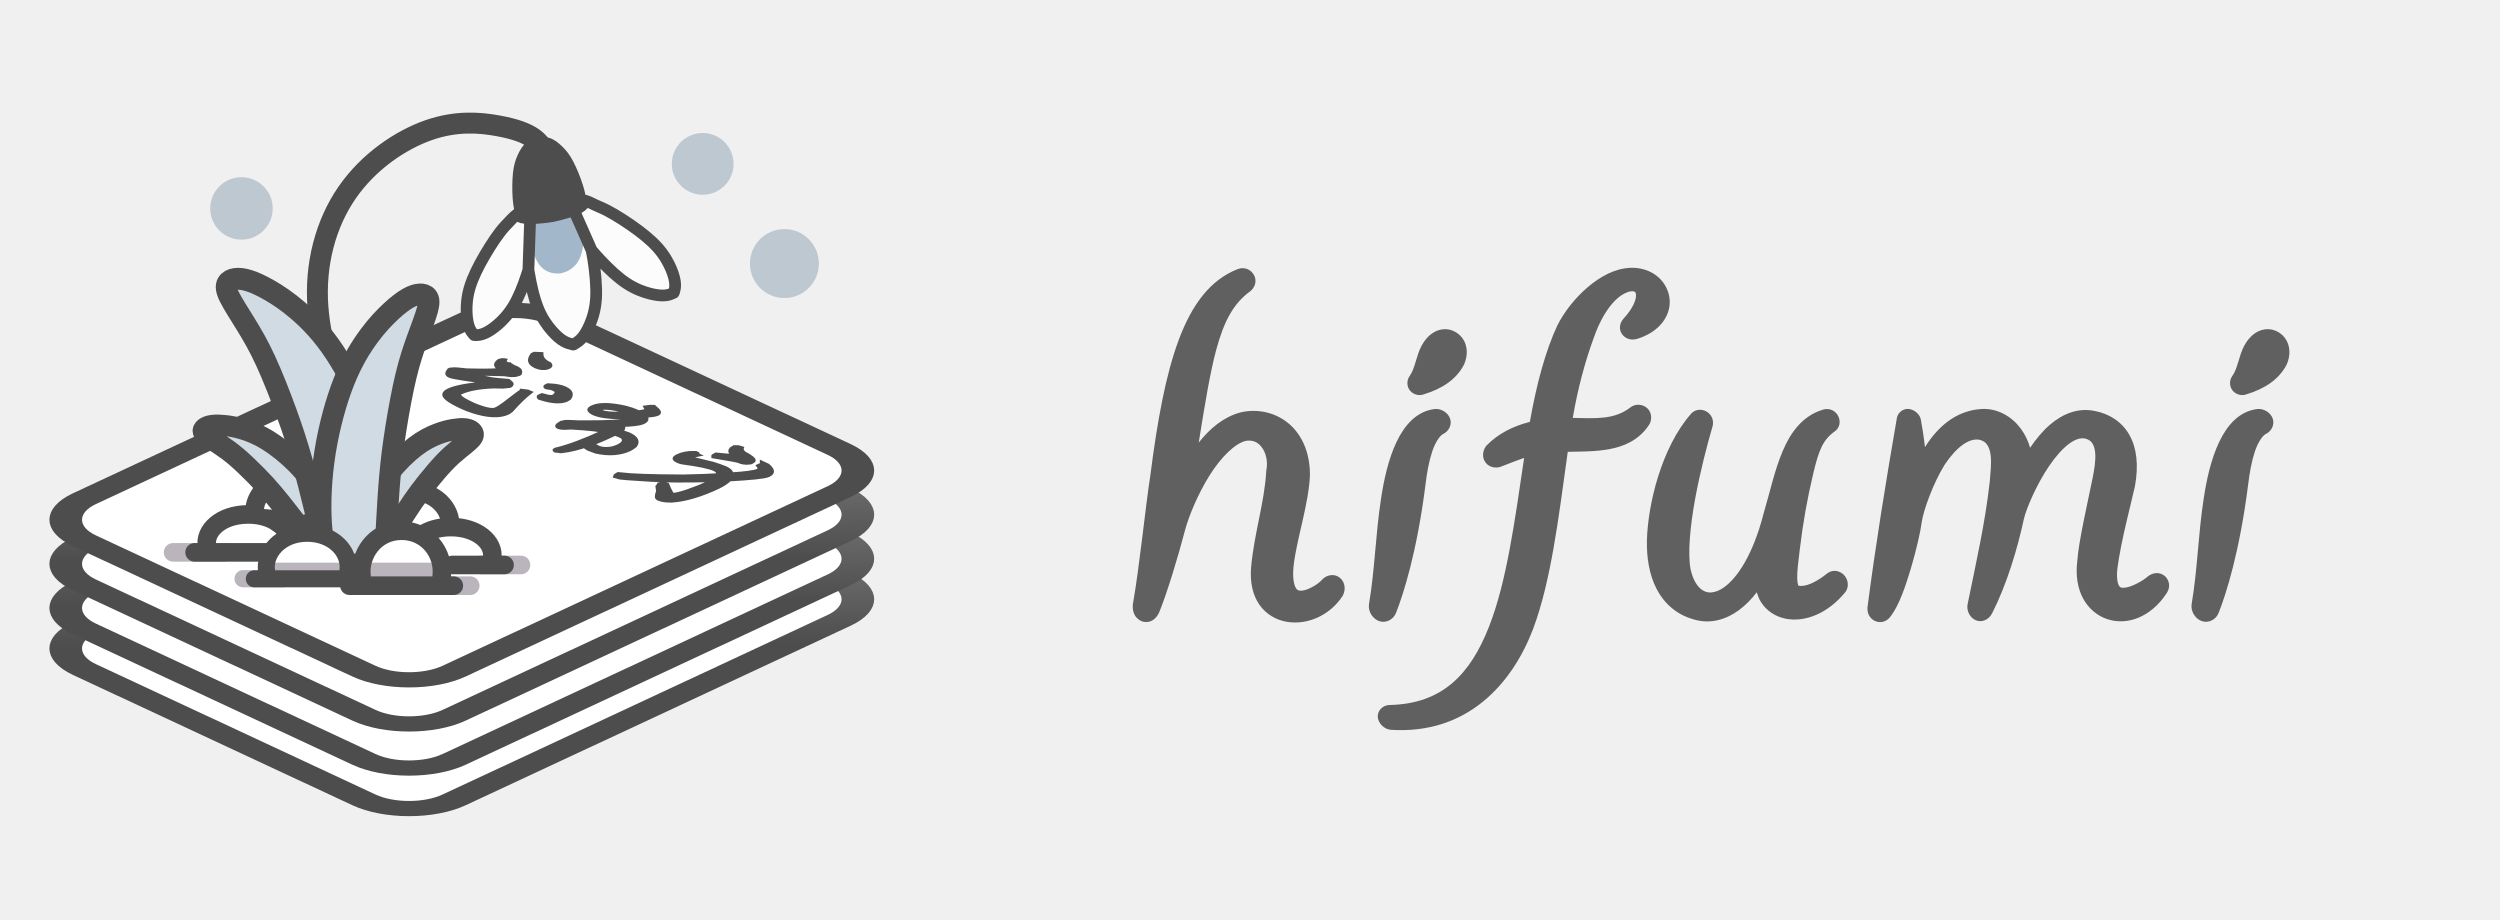
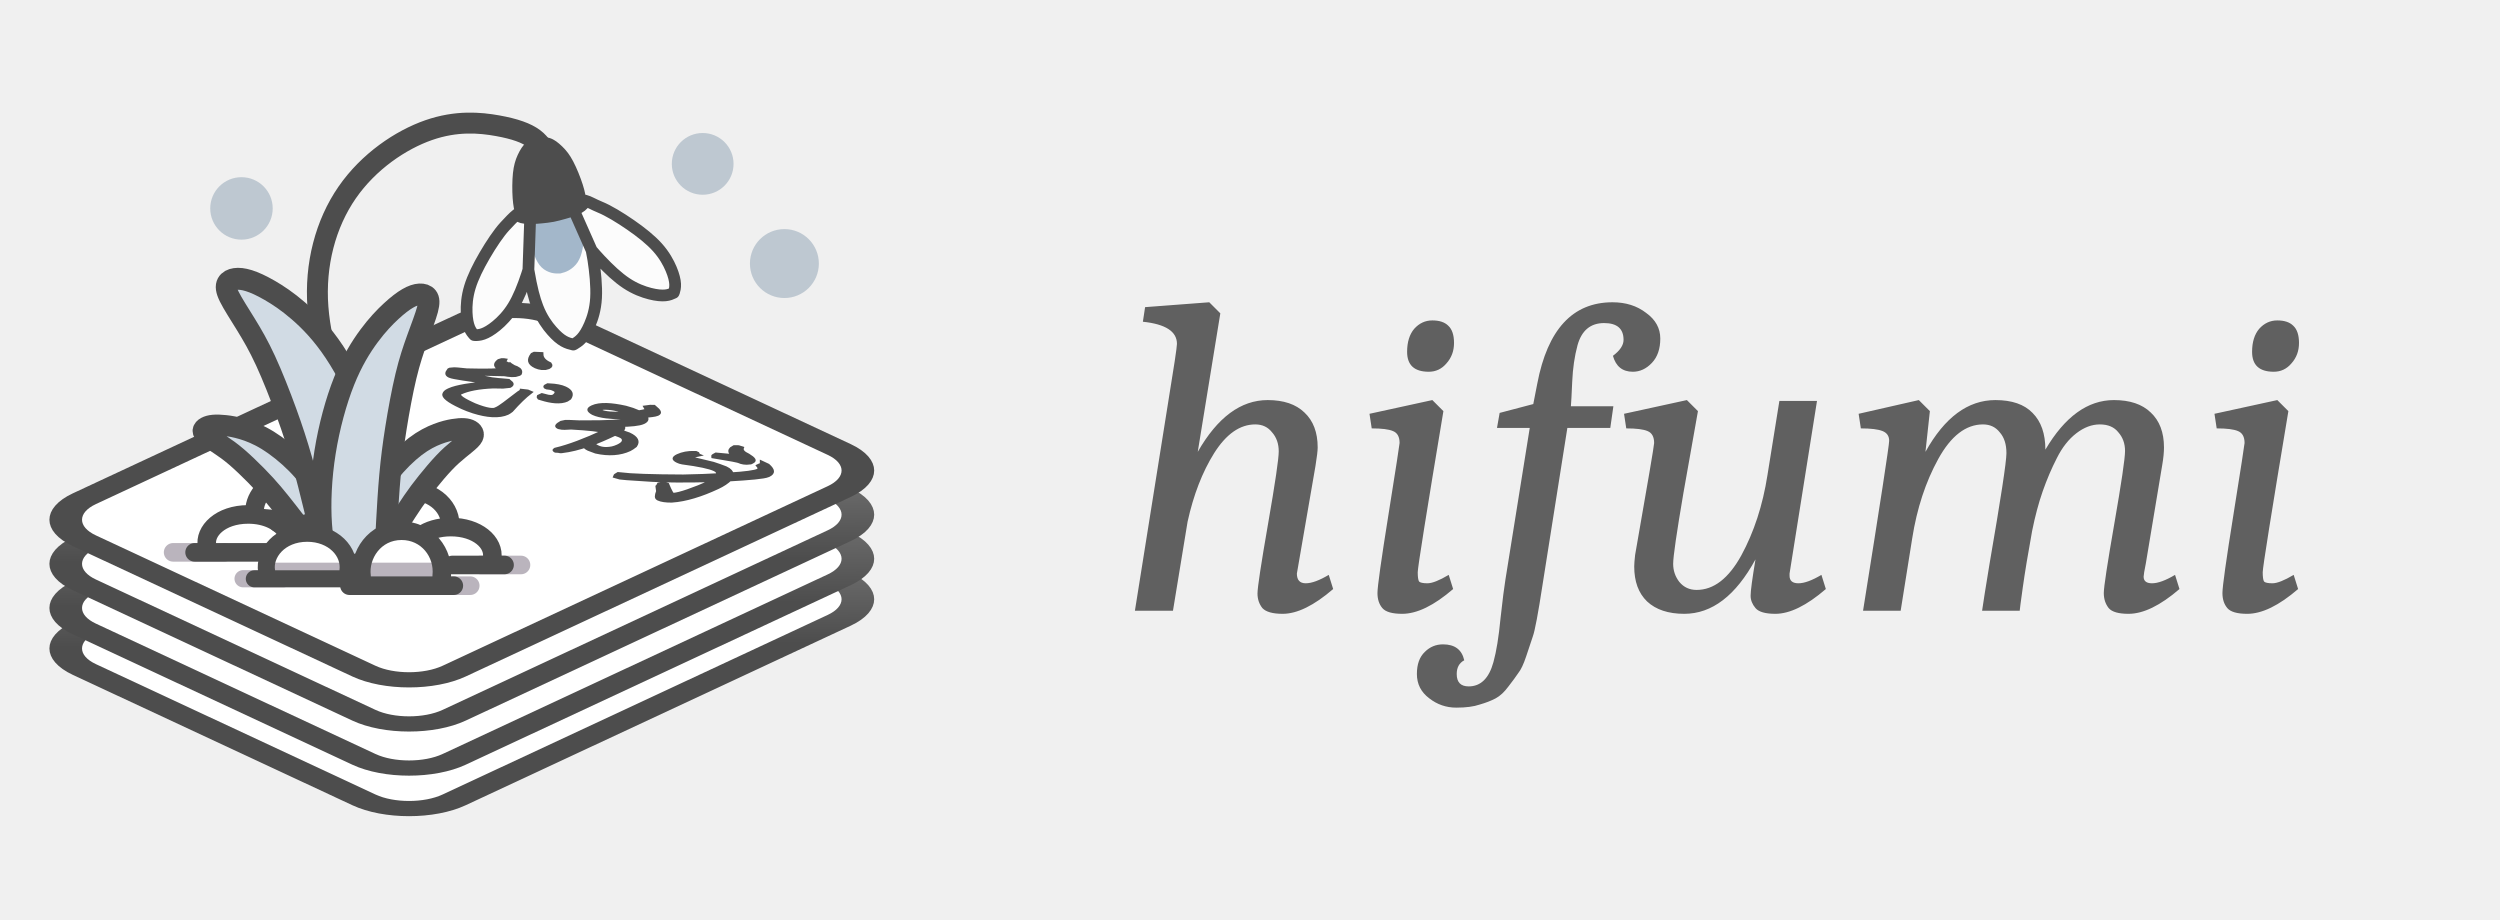
<svg xmlns="http://www.w3.org/2000/svg" xmlns:xlink="http://www.w3.org/1999/xlink" width="1392" height="512" viewBox="0 0 1392 512" version="1.1" id="svg1" xml:space="preserve">
  <defs id="defs1">
    <linearGradient id="linearGradient21">
      <stop style="stop-color:#4d4d4d;stop-opacity:1;" offset="0" id="stop20" />
      <stop style="stop-color:#4d4d4d;stop-opacity:1;" offset="1" id="stop21" />
    </linearGradient>
    <linearGradient id="linearGradient17">
      <stop style="stop-color:#4d4d4d;stop-opacity:1;" offset="0" id="stop18" />
      <stop style="stop-color:#8c8c8c;stop-opacity:1;" offset="1" id="stop19" />
    </linearGradient>
    <linearGradient id="swatch17">
      <stop style="stop-color:#01243c;stop-opacity:1;" offset="0" id="stop17" />
    </linearGradient>
    <linearGradient xlink:href="#linearGradient17" id="linearGradient19" x1="267.535" y1="265.526" x2="173.39" y2="173.603" gradientUnits="userSpaceOnUse" />
    <linearGradient xlink:href="#linearGradient17" id="linearGradient52" gradientUnits="userSpaceOnUse" x1="267.535" y1="265.526" x2="173.39" y2="173.603" />
    <linearGradient xlink:href="#linearGradient17" id="linearGradient53" gradientUnits="userSpaceOnUse" x1="267.535" y1="265.526" x2="173.39" y2="173.603" />
    <linearGradient xlink:href="#linearGradient17" id="linearGradient54" gradientUnits="userSpaceOnUse" x1="267.535" y1="265.526" x2="173.39" y2="173.603" />
    <linearGradient xlink:href="#linearGradient21" id="linearGradient55" gradientUnits="userSpaceOnUse" x1="267.535" y1="265.526" x2="173.39" y2="173.603" />
  </defs>
  <g id="g72" transform="translate(-6.0227279e-7,2)" style="display:inline">
    <g id="layer1" style="display:inline;opacity:1" transform="translate(0,-2)">
      <g id="g18" style="stroke:url(#linearGradient19)" transform="matrix(1.089667,0,0,1.089667,-33.95288,-14.01669)">
        <path id="path16" style="display:inline;opacity:1;fill:#ffffff;stroke:url(#linearGradient52);stroke-width:13;stroke-linejoin:round;stroke-miterlimit:4.1;stroke-opacity:1" d="m 157.695,137.809 h 157.576 a 25.447,25.447 45 0 1 25.447,25.447 v 217.072 a 25.447,25.447 135 0 1 -25.447,25.447 H 157.695 a 25.447,25.447 45 0 1 -25.447,-25.447 v -217.072 a 25.447,25.447 135 0 1 25.447,-25.447 z" transform="matrix(0.906308,0.422618,-0.906308,0.422618,299.1324,116.846)" />
        <path id="path14" style="display:inline;opacity:1;fill:#ffffff;stroke:url(#linearGradient53);stroke-width:13;stroke-linejoin:round;stroke-miterlimit:4.1;stroke-opacity:1" d="m 157.695,137.809 h 157.576 a 25.447,25.447 45 0 1 25.447,25.447 v 217.072 a 25.447,25.447 135 0 1 -25.447,25.447 H 157.695 a 25.447,25.447 45 0 1 -25.447,-25.447 v -217.072 a 25.447,25.447 135 0 1 25.447,-25.447 z" transform="matrix(0.906308,0.422618,-0.906308,0.422618,299.1324,96.14496)" />
        <path id="path13" style="display:inline;opacity:1;fill:#ffffff;stroke:url(#linearGradient54);stroke-width:13;stroke-linejoin:round;stroke-miterlimit:4.1;stroke-opacity:1" d="m 157.695,137.809 h 157.576 a 25.447,25.447 45 0 1 25.447,25.447 v 217.072 a 25.447,25.447 135 0 1 -25.447,25.447 H 157.695 a 25.447,25.447 45 0 1 -25.447,-25.447 v -217.072 a 25.447,25.447 135 0 1 25.447,-25.447 z" transform="matrix(0.906308,0.422618,-0.906308,0.422618,299.1324,73.6038)" />
        <path id="rect8" style="display:inline;opacity:1;fill:#ffffff;stroke:url(#linearGradient55);stroke-width:13;stroke-linejoin:round;stroke-miterlimit:4.1;stroke-opacity:1" d="m 157.695,137.809 h 157.576 a 25.447,25.447 45 0 1 25.447,25.447 v 217.072 a 25.447,25.447 135 0 1 -25.447,25.447 H 157.695 a 25.447,25.447 45 0 1 -25.447,-25.447 v -217.072 a 25.447,25.447 135 0 1 25.447,-25.447 z" transform="matrix(0.906308,0.422618,-0.906308,0.422618,299.1324,51.06263)" />
      </g>
      <g id="g30" style="display:inline;opacity:1;fill:#4d4d4d;fill-opacity:1;stroke:#4d4d4d;stroke-width:6.807;stroke-dasharray:none;stroke-opacity:1" transform="matrix(0.5759966,0.2685914,-0.5759966,0.2685914,287.7104,146.4043)">
        <path d="m 299.012,84.191 q 3.126,4.631 10.884,4.631 8.8,1.158 8.8,4.863 v 0.926 q -1.274,2.316 -4.4,2.316 -2.547,0 -17.368,7.179 -0.926,-0.811 -0.926,-1.853 7.179,-4.516 10.652,-7.873 v -0.463 q -6.252,-1.737 -8.337,-5.326 -1.158,-2.084 -1.158,-3.242 1.042,-1.158 1.853,-1.158 z m 30.568,5.558 h 0.232 q 10.652,3.358 10.652,9.958 0,4.053 -14.589,22.694 2.547,7.179 2.547,14.358 0,24.084 -7.642,34.504 -3.474,3.474 -6.484,3.474 -2.432,0 -7.873,-7.873 -7.179,-6.252 -7.179,-6.484 1.042,-2.316 1.389,-2.316 11.926,8.105 13.663,8.105 h 0.232 q 5.21,-0.926 6.947,-23.157 0,-0.81 0.232,-5.789 -0.232,-5.095 -0.695,-8.337 h -0.463 q -19.8,21.999 -30.568,30.105 -17.484,13.663 -19.452,13.663 -1.621,-2.316 -1.621,-2.779 10.305,-6.021 33.347,-28.715 10.189,-11.116 16.21,-18.989 v -0.695 q -2.547,-4.4 -7.41,-4.4 h -0.232 q -7.873,0 -23.62,8.8 -0.926,0.463 -2.547,0.463 h -0.232 q -5.326,0 -5.326,-5.558 0,-5.789 3.937,-9.263 h 0.232 q 1.274,0.926 1.853,0.926 -1.158,3.126 -1.158,3.937 v 0.926 q 0,1.853 1.853,1.853 h 0.463 q 1.158,0 15.979,-4.863 4.863,-0.926 10.189,-1.389 4.979,0 9.495,3.937 h 0.463 q 10.652,-13.663 10.652,-19.452 0,-3.358 -4.631,-5.326 v -0.463 q 1.158,-1.505 1.158,-1.853 z" style="font-style:normal;font-variant:normal;font-weight:normal;font-stretch:normal;font-size:105.833px;line-height:100%;font-family:'BabelStone Han';-inkscape-font-specification:'BabelStone Han';text-align:center;letter-spacing:0px;word-spacing:0px;text-anchor:middle;fill:#4d4d4d;fill-opacity:1;stroke:#4d4d4d;stroke-width:6.807;stroke-linecap:butt;stroke-linejoin:miter;stroke-dasharray:none;stroke-opacity:1" id="path29" />
        <path d="m 214.888,84.191 q 8.502,2.338 8.502,5.739 0,1.382 -4.251,7.864 v 0.213 q 5.951,2.551 5.951,7.227 0,4.357 -7.864,12.753 v 0.638 q 3.507,1.063 5.101,4.038 0.744,2.976 1.063,2.976 3.082,-0.638 7.227,-1.063 10.096,0 14.878,9.352 1.063,4.251 1.063,6.164 0,11.903 -11.903,16.154 -4.463,0.638 -5.739,0.638 -3.082,0 -6.589,-2.125 h -0.425 v 0.213 q -1.488,11.371 -5.739,18.492 -0.85,1.275 -1.063,1.275 -1.488,0 -1.7,-1.063 4.676,-14.666 4.676,-42.722 h -0.213 q -6.589,1.382 -21.255,12.965 -3.188,4.57 -4.889,4.889 -2.869,0 -3.401,-6.376 0,-1.275 7.439,-7.014 22.743,-22.317 22.743,-28.906 v -1.488 q 0,-1.382 -1.913,-2.551 -0.425,0 -4.251,4.889 -10.521,10.202 -18.067,10.202 h -0.425 q -6.589,-0.638 -6.589,-5.739 v -0.425 q 0,-7.758 14.666,-12.965 5.42,-1.488 9.777,-1.488 h 1.063 q 2.019,0 4.251,-7.439 0,-1.594 -3.613,-3.613 0.85,-1.7 1.488,-1.7 z m -24.443,27.206 q 0,2.976 2.763,2.976 h 0.85 q 6.27,0 16.154,-11.478 0,-0.319 0.638,-1.063 v -0.425 q 0,-0.425 -0.638,-0.425 -13.072,0 -19.342,7.864 -0.425,1.488 -0.425,2.551 z m 6.376,26.356 h 0.425 q 17.323,-9.99 19.554,-9.99 1.063,-0.531 1.063,-1.063 -0.638,-6.164 -2.551,-6.164 -18.492,16.791 -18.492,17.216 z m 26.568,-8.289 v 7.864 q 0,4.995 -0.638,14.028 1.807,1.7 5.951,1.7 7.439,0 10.627,-7.652 0.85,-2.444 0.85,-5.526 0,-8.821 -6.376,-11.478 -1.488,-0.425 -2.551,-0.425 h -1.7 q -5.207,0.319 -6.164,1.488 z" style="font-style:normal;font-variant:normal;font-weight:normal;font-stretch:normal;font-size:105.833px;line-height:100%;font-family:'BabelStone Han';-inkscape-font-specification:'BabelStone Han';text-align:center;letter-spacing:0px;word-spacing:0px;text-anchor:middle;display:inline;opacity:1;fill:#4d4d4d;fill-opacity:1;stroke:#4d4d4d;stroke-width:6.807;stroke-linecap:butt;stroke-linejoin:miter;stroke-dasharray:none;stroke-opacity:1" id="path28" />
        <path d="m 105.175,84.191 q 5.904,5.788 13.891,5.788 3.241,1.621 3.241,4.167 0,2.547 -4.399,2.778 h -0.232 q -8.45,0 -13.891,-11.113 v -0.463 z m -9.029,22.689 q 0,2.662 8.566,3.473 h 0.695 l 2.084,-0.232 q 4.167,0 7.409,4.63 l 0.232,0.926 q 0,2.547 -5.556,4.862 -10.766,10.303 -22.689,19.447 l -0.232,0.463 h 0.232 q 5.093,-0.347 21.3,-6.946 3.704,-2.084 9.261,-6.019 5.556,1.273 5.556,5.093 0,0.347 -6.714,6.482 -10.187,12.039 -10.187,24.078 v 0.232 q 0,5.556 16.438,5.556 h 3.01 q 17.132,-1.158 17.132,-8.335 v -2.084 q 0,-3.357 -5.788,-26.393 -0.232,-2.199 -0.463,-2.547 0.926,-0.695 2.778,-0.695 2.662,10.881 9.955,28.477 0.695,2.894 0.695,3.936 0,9.376 -15.743,12.502 -5.441,0.926 -9.029,0.926 h -2.084 q -17.132,0 -20.837,-5.556 -1.852,-2.431 -1.852,-5.325 v -0.926 q 0,-8.682 12.733,-27.782 v -0.232 h -0.232 q -23.615,13.428 -26.856,13.428 -3.589,0 -6.482,-6.251 v -0.232 q 0.695,-1.505 7.872,-5.788 15.743,-14.123 17.364,-19.216 h -0.232 q -8.335,0 -10.418,-8.335 0,-0.926 2.084,-1.621 z m 55.796,0.926 q 7.872,0 12.502,8.566 0.463,1.968 0.463,2.547 0,6.251 -11.576,8.566 l -1.158,0.232 q -1.042,-0.463 -1.852,-1.621 v -0.695 q 6.946,-1.736 6.946,-6.019 v -0.926 q -1.621,-6.714 -6.482,-6.714 h -1.389 q -2.662,0 -5.093,1.621 h -0.232 q -1.158,-0.579 -1.158,-1.852 4.63,-3.704 9.029,-3.704 z" style="font-style:normal;font-variant:normal;font-weight:normal;font-stretch:normal;font-size:105.833px;line-height:100%;font-family:'BabelStone Han';-inkscape-font-specification:'BabelStone Han';text-align:center;letter-spacing:0px;word-spacing:0px;text-anchor:middle;fill:#4d4d4d;fill-opacity:1;stroke:#4d4d4d;stroke-width:6.807;stroke-linecap:butt;stroke-linejoin:miter;stroke-dasharray:none;stroke-opacity:1" id="path30" />
      </g>
    </g>
    <g id="g47" style="display:inline">
      <g id="layer6" style="display:inline">
        <g id="g19" transform="matrix(1.089667,0,0,1.089667,-25.37387,-5.30831)" style="stroke:#bab4bd;stroke-opacity:1">
          <path style="fill:#a2b9c9;fill-opacity:1;stroke:#bab4bd;stroke-width:9.5;stroke-linecap:round;stroke-linejoin:round;stroke-miterlimit:4.1;stroke-dasharray:none;stroke-opacity:1" d="m 137.938,285.274 c -8.729,0 -17.458,0 -26.188,0" id="path19" />
        </g>
        <g id="g36" style="display:inline;opacity:1;fill:#ffffff;stroke:#4d4d4d;stroke-opacity:1" transform="matrix(1.089667,0,0,1.089667,-29.73254,-5.30831)">
          <path id="path20" style="display:inline;fill:#ffffff;stroke:#4d4d4d;stroke-width:9.5;stroke-linecap:round;stroke-linejoin:round;stroke-miterlimit:4.1;stroke-dasharray:none;stroke-opacity:1" d="m 173.89,275.097 c -2.948,-5.273 -10.292,-9.2 -19.771,-9.2 -14.317,0 -22.489,8.685 -21.04,16.101 m 30.848,3.275 h -37.203 v 0 h 37.203" />
          <path id="path33" style="display:inline;fill:#ffffff;stroke:#4d4d4d;stroke-width:9.5;stroke-linecap:round;stroke-linejoin:round;stroke-miterlimit:4.1;stroke-dasharray:none;stroke-opacity:1" d="m 199.07,266.353 c 1.366,-10.028 -7.626,-19.342 -20.782,-19.342 -12.251,0 -19.947,7.831 -20.854,15.717 m 11.969,7.561 h 35.944 z" />
          <path id="path35" style="display:inline;fill:#ffffff;stroke:#4d4d4d;stroke-width:9.5;stroke-linecap:round;stroke-linejoin:round;stroke-miterlimit:4.1;stroke-dasharray:none;stroke-opacity:1" d="m 257.272,272.642 c 1.002,-9.833 -7.907,-18.836 -20.842,-18.836 -14.141,0 -22.213,10.434 -20.782,19.343" />
        </g>
      </g>
      <g id="layer4" style="display:inline;opacity:1">
        <g id="g51" transform="matrix(1.526576,0,0,1.526576,-285.369,-32.58229)" style="display:none">
          <path style="display:inline;opacity:1;fill:none;fill-opacity:1;stroke:#bab4bd;stroke-width:7;stroke-linecap:round;stroke-linejoin:round;stroke-miterlimit:4.1;stroke-dasharray:none;stroke-opacity:1" d="m 267.131,51.75 c 12.014,-1.5 24.028,-3 36.043,-4.5" id="path49" transform="translate(0.6834749,13.86099)" />
          <path style="display:inline;fill:#737373;fill-opacity:1;stroke:none;stroke-width:3;stroke-linecap:round;stroke-linejoin:round;stroke-miterlimit:4.1;stroke-dasharray:none;stroke-opacity:1" d="m 204.667,101.417 c -3.164,1.654 15.635,-23.928 27.401,-37.714 4.869,-5.705 12.1,-9.095 14.234,-10.138 2.134,-1.044 8.845,-3.001 13.096,-4.096 4.25,-1.095 8.415,-1.704 11.205,-2.3 5.58,-1.193 10.999,-1.22 15.696,-1.066 4.696,0.155 8.294,0.991 11.159,1.934 2.865,0.943 5.218,1.678 6.907,2.647 1.689,0.969 2.714,1.453 3.607,2.287 0.893,0.834 1.434,1.613 1.714,2.354 0.28,0.741 0.299,1.443 -0.021,1.983 -0.32,0.54 -0.979,0.918 -2.575,1.078 -1.596,0.159 -4.129,0.194 -6.695,0.2 -2.567,0.006 -5.167,0.077 -8.609,0.513 -3.442,0.436 -7.724,1.237 -11.442,2.034 -3.718,0.797 -12.872,1.59 -16.216,2.57 -3.344,0.98 -6.877,2.146 -9.88,3.151 -3.002,1.004 -23.943,11.177 -26.414,12.019 z" id="path23-6" />
        </g>
        <path style="fill:none;stroke:#4d4d4d;stroke-width:10.693;stroke-linecap:round;stroke-linejoin:round;stroke-miterlimit:4.1;stroke-dasharray:none;stroke-opacity:1" d="m 210,279.75 c -0.25,-17.25 -0.5,-34.5 -5.083,-54.625 -4.583,-20.125 -13.5,-43.124 -15.166,-65.042 -1.667,-21.917 3.916,-42.75 14.917,-58.667 11,-15.917 27.416,-26.917 41.635,-31.875 14.219,-4.958 26.239,-3.875 35.187,-2.271 8.948,1.604 14.823,3.729 18.583,6.552 3.76,2.823 5.406,6.344 7.052,9.865" id="path1" transform="matrix(1.089667,0,0,1.089667,-29.73254,-5.30831)" />
        <g id="g1" transform="matrix(1.25687,0,0,1.25687,-59.63732,-62.12592)">
          <path style="display:inline;opacity:1;fill:#d1dbe4;fill-opacity:1;stroke:#4d4d4d;stroke-width:17.133;stroke-linecap:round;stroke-linejoin:round;stroke-miterlimit:4.1;stroke-dasharray:none;stroke-opacity:1" d="m -194.278,967.145 c -0.236,-7.042 -0.471,-14.083 -2.357,-22.48 -1.886,-8.397 -5.421,-18.149 -10.224,-27.518 -4.803,-9.369 -10.872,-18.355 -16.676,-25.029 -5.804,-6.673 -11.343,-11.034 -16.175,-14.216 -4.832,-3.182 -8.957,-5.185 -12.433,-6.629 -3.477,-1.444 -6.305,-2.328 -8.633,-2.755 -2.328,-0.427 -4.154,-0.398 -5.613,-0.029 -1.458,0.368 -2.549,1.075 -2.99,2.107 -0.442,1.031 -0.236,2.386 1.414,4.876 1.65,2.49 4.743,6.113 7.778,9.855 3.035,3.742 6.01,7.601 9.428,13.067 3.418,5.465 7.277,12.536 10.474,18.783 3.197,6.246 5.73,11.667 8.205,17.56 2.475,5.893 4.891,12.256 6.924,17.678 2.033,5.421 3.683,9.899 5.333,14.378 z" id="path17" transform="matrix(0.5463531,-0.1492148,0.1573052,0.5197961,147.8687,-254.1638)" />
          <path style="display:inline;opacity:1;fill:#d1dbe4;fill-opacity:1;stroke:#4d4d4d;stroke-width:9.5;stroke-linecap:round;stroke-linejoin:round;stroke-miterlimit:4.1;stroke-dasharray:none;stroke-opacity:1" d="m 207.433,282.54 c 0.992,-3.8 1.984,-7.601 3.971,-11.916 1.987,-4.315 4.969,-9.146 8.538,-13.597 3.569,-4.451 7.726,-8.523 11.462,-11.373 3.737,-2.849 7.053,-4.475 9.869,-5.556 2.816,-1.08 5.131,-1.614 7.053,-1.931 1.921,-0.317 3.448,-0.417 4.667,-0.335 1.219,0.081 2.131,0.344 2.816,0.741 0.685,0.397 1.143,0.929 1.237,1.55 0.093,0.621 -0.178,1.33 -1.314,2.463 -1.136,1.132 -3.136,2.688 -5.121,4.315 -1.985,1.627 -3.955,3.326 -6.346,5.84 -2.391,2.514 -5.202,5.841 -7.579,8.809 -2.377,2.968 -4.32,5.577 -6.291,8.45 -1.972,2.873 -3.972,6.011 -5.663,8.687 -1.692,2.676 -3.074,4.891 -4.457,7.106 z" id="path23" />
          <path style="display:none;fill:#bab4bd;fill-opacity:1;stroke:none;stroke-width:1;stroke-linecap:round;stroke-linejoin:round;stroke-miterlimit:4.1;stroke-dasharray:none" d="m -194.278,967.145 c -0.236,-7.042 -0.471,-14.083 -2.357,-22.48 -1.886,-8.397 -5.421,-18.149 -10.224,-27.518 -4.803,-9.369 -10.872,-18.355 -16.676,-25.029 -5.804,-6.673 -11.343,-11.034 -16.175,-14.216 -4.832,-3.182 -8.957,-5.185 -12.433,-6.629 -3.477,-1.444 -6.305,-2.328 -8.633,-2.755 -2.328,-0.427 -4.154,-0.398 -5.613,-0.029 -1.458,0.368 -2.549,1.075 -2.99,2.107 -0.442,1.031 -0.236,2.386 1.414,4.876 1.65,2.49 4.743,6.113 7.778,9.855 3.035,3.742 6.01,7.601 9.428,13.067 3.418,5.465 7.277,12.536 10.474,18.783 3.197,6.246 5.73,11.667 8.205,17.56 2.475,5.893 4.891,12.256 6.924,17.678 2.033,5.421 3.683,9.899 5.333,14.378 z" id="path31" transform="matrix(1.144006,0.1258791,-0.1258791,1.144006,561.0503,-782.6426)" />
          <path style="fill:#d1dbe4;fill-opacity:1;stroke:#4d4d4d;stroke-width:8.434;stroke-linecap:round;stroke-linejoin:round;stroke-miterlimit:4.1;stroke-dasharray:none;stroke-opacity:1" d="m -194.278,967.145 c -0.236,-7.042 -0.471,-14.083 -2.357,-22.48 -1.886,-8.397 -5.421,-18.149 -10.224,-27.518 -4.803,-9.369 -10.872,-18.355 -16.676,-25.029 -5.804,-6.673 -11.343,-11.034 -16.175,-14.216 -4.832,-3.182 -8.957,-5.185 -12.433,-6.629 -3.477,-1.444 -6.305,-2.328 -8.633,-2.755 -2.328,-0.427 -4.154,-0.398 -5.613,-0.029 -1.458,0.368 -2.549,1.075 -2.99,2.107 -0.442,1.031 -0.236,2.386 1.414,4.876 1.65,2.49 4.743,6.113 7.778,9.855 3.035,3.742 6.01,7.601 9.428,13.067 3.418,5.465 7.277,12.536 10.474,18.783 3.197,6.246 5.73,11.667 8.205,17.56 2.475,5.893 4.891,12.256 6.924,17.678 2.033,5.421 3.683,9.899 5.333,14.378 z" id="path15" transform="matrix(1.095323,0.1259448,-0.1205223,1.144603,548.0242,-789.0847)" />
          <path style="display:none;fill:#bab4bd;fill-opacity:1;stroke:none;stroke-width:0.986;stroke-linecap:round;stroke-linejoin:round;stroke-miterlimit:4.1;stroke-dasharray:none" d="m 196.322,290.218 c -1.357,-6.812 -2.715,-13.623 -2.794,-22.107 -0.079,-8.484 1.121,-18.639 3.624,-28.712 2.502,-10.073 6.307,-20.063 10.377,-27.774 4.07,-7.711 8.406,-13.142 12.328,-17.283 3.922,-4.141 7.431,-6.992 10.443,-9.159 3.012,-2.168 5.528,-3.652 7.666,-4.586 2.138,-0.934 3.898,-1.316 5.381,-1.291 1.483,0.025 2.688,0.459 3.344,1.349 0.656,0.89 0.763,2.238 -0.261,4.998 -1.024,2.761 -3.178,6.935 -5.249,11.209 -2.071,4.274 -4.059,8.648 -6.111,14.662 -2.051,6.015 -4.165,13.669 -5.829,20.384 -1.663,6.714 -2.876,12.487 -3.926,18.7 -1.05,6.213 -1.938,12.864 -2.67,18.525 -0.732,5.661 -1.308,10.33 -1.885,15 z" id="path24" />
          <path style="fill:#d1dbe4;fill-opacity:1;stroke:#4d4d4d;stroke-width:9.5;stroke-linecap:round;stroke-linejoin:round;stroke-miterlimit:4.1;stroke-dasharray:none;stroke-opacity:1" d="m 193.746,299.602 c -1.81,-7.438 -3.313,-9.973 -3.964,-19.358 -0.651,-9.385 -0.143,-20.717 1.666,-32.056 1.809,-11.339 4.918,-22.683 8.445,-31.525 3.527,-8.841 7.472,-15.179 11.093,-20.058 3.621,-4.879 6.918,-8.298 9.767,-10.924 2.849,-2.626 5.251,-4.458 7.314,-5.652 2.063,-1.194 3.788,-1.75 5.264,-1.833 1.476,-0.083 2.704,0.306 3.417,1.242 0.713,0.936 0.91,2.42 0.078,5.553 -0.832,3.133 -2.692,7.915 -4.464,12.802 -1.771,4.887 -3.453,9.878 -5.087,16.69 -1.634,6.812 -3.22,15.445 -4.421,23.002 -1.201,7.557 -2.018,14.039 -2.643,20.995 -0.625,6.956 -1.059,14.386 -1.405,20.707 -0.346,6.321 -0.604,11.533 -0.862,16.746 z" id="path21" />
        </g>
        <g id="g42" transform="matrix(0.8802945,-0.2893339,0.2893339,0.8802945,86.27336,-462.5021)" style="display:inline;opacity:1">
          <path id="path11-5" style="display:inline;opacity:1;fill:#fcfcfc;fill-opacity:1;stroke-linecap:round;stroke-linejoin:round;stroke-miterlimit:4.1" d="m 199.042,747.095 c -2.624,0.957 -5.703,2.673 -9.067,4.545 -4.797,2.67 -11.207,7.725 -16.967,12.845 -5.759,5.119 -10.865,10.301 -14.394,15.35 -3.529,5.05 -5.47,9.95 -6.594,13.907 -1.124,3.957 -1.436,6.978 -1.285,9.209 0.151,2.231 0.773,3.665 1.379,5.06 0.025,0.057 0.072,0.102 0.131,0.121 1.446,0.472 2.932,0.954 5.167,0.894 2.235,-0.06 5.214,-0.655 9.047,-2.147 3.833,-1.492 8.53,-3.886 13.224,-7.876 4.694,-3.99 9.374,-9.561 13.927,-15.777 0.557,-0.761 1.105,-1.539 1.653,-2.315 -0.002,0.013 -0.004,0.027 -0.006,0.041 -1.106,6.977 -2.081,15.881 -1.711,22.952 0.37,7.071 2.089,12.285 3.746,16.152 1.656,3.867 3.256,6.408 4.864,8.178 1.608,1.77 3.218,2.76 4.801,3.735 0.049,0.029 0.107,0.038 0.162,0.025 1.809,-0.428 3.647,-0.862 5.729,-2.038 2.083,-1.176 4.403,-3.086 7.19,-6.238 2.787,-3.152 6.056,-7.563 8.627,-14.16 2.571,-6.597 4.441,-15.358 5.581,-22.329 0.336,-2.056 0.574,-3.893 0.776,-5.669 0.986,2.389 2.05,4.814 3.154,7.173 3.265,6.98 6.776,13.351 10.61,18.173 3.834,4.822 7.979,8.078 11.451,10.283 3.472,2.205 6.283,3.367 8.465,3.858 2.182,0.491 3.731,0.302 5.24,0.119 0.061,-0.007 0.117,-0.04 0.152,-0.09 0.865,-1.251 1.753,-2.535 2.333,-4.695 0.58,-2.159 0.856,-5.188 0.519,-9.288 -0.337,-4.1 -1.293,-9.285 -3.779,-14.922 -2.486,-5.637 -6.494,-11.708 -11.154,-17.844 -4.661,-6.136 -9.973,-12.335 -14.163,-15.883 -3.239,-2.743 -5.181,-5.143 -7.287,-6.493 -0.456,0.736 -1.048,1.283 -1.925,1.8 -1.566,0.923 -4.136,1.435 -6.291,1.504 -2.319,0.074 -4.224,0.033 -6.541,-0.08 -1.933,-0.094 -4.653,-0.208 -6.571,-0.461 -2.342,-0.308 -4.325,-0.733 -6.633,-1.238 -2.256,-0.494 -4.003,-0.904 -6.675,-1.777 -1.894,-0.618 -4.379,-1.583 -5.661,-2.872 -0.57,-0.573 -0.958,-1.12 -1.225,-1.734 z" transform="rotate(0.0882554,55071.29,-121235.68)" />
          <path style="display:inline;opacity:1;fill:#a3b7ca;fill-opacity:1;stroke-width:1.435;stroke-linecap:round;stroke-linejoin:round;stroke-miterlimit:4.1" d="m 33.134,669.589 -12.476,-2.212 c -0.929,1.061 -1.859,2.122 -3.007,4.128 -1.149,2.007 -2.516,4.959 -3.301,8.141 -0.785,3.182 -0.986,6.592 -0.822,9.662 0.165,3.07 0.695,5.8 1.86,8.008 1.164,2.208 2.962,3.893 4.666,4.969 1.704,1.076 3.312,1.542 4.921,2.008 z m 0,0 12.489,2.154 c 0.377,1.289 0.754,2.579 0.905,4.813 0.152,2.234 0.078,5.413 -0.637,8.607 -0.714,3.194 -2.069,6.403 -3.607,9.175 -1.538,2.772 -3.26,5.108 -5.329,6.75 -2.069,1.642 -4.487,2.59 -6.541,3.009 -2.055,0.418 -3.747,0.307 -5.439,0.196 z" id="path15-3" />
          <path id="path2" style="display:inline;opacity:1;fill:none;stroke:#4d4d4d;stroke-width:7.056;stroke-linecap:round;stroke-linejoin:round;stroke-miterlimit:4.1;stroke-dasharray:none;stroke-opacity:1" d="m 405.72,69.653 c -2.319,0.071 -4.224,0.026 -6.541,-0.09 -1.933,-0.097 -4.652,-0.215 -6.57,-0.471 -2.342,-0.312 -4.324,-0.739 -6.631,-1.248 -2.255,-0.497 -4.002,-0.911 -6.672,-1.787 l -10.709,29.193 c -1.739,11.53 -2.017,17.776 -1.752,22.99 0.359,7.071 2.07,12.289 3.721,16.158 1.65,3.87 3.246,6.413 4.852,8.186 1.606,1.773 3.213,2.765 4.795,3.742 0.049,0.03 0.107,0.038 0.162,0.025 1.81,-0.426 3.648,-0.857 5.732,-2.029 2.085,-1.173 4.408,-3.079 7.199,-6.227 2.791,-3.147 6.067,-7.553 8.648,-14.146 2.581,-6.593 4.465,-15.351 5.615,-22.32 0.339,-2.056 0.58,-3.892 0.785,-5.668 z m 2.635,26.308 c 0.982,2.39 2.043,4.817 3.143,7.178 3.254,6.985 6.755,13.361 10.582,18.189 3.827,4.828 7.967,8.09 11.436,10.301 3.469,2.211 6.278,3.377 8.459,3.871 2.181,0.494 3.73,0.308 5.24,0.127 0.061,-0.007 0.117,-0.04 0.152,-0.09 0.867,-1.25 1.756,-2.533 2.34,-4.691 0.583,-2.159 0.864,-5.187 0.533,-9.287 -0.331,-4.1 -1.278,-9.287 -3.756,-14.928 -2.477,-5.641 -6.476,-11.718 -11.127,-17.861 -4.651,-6.143 -9.954,-12.351 -14.139,-15.904 -3.235,-2.748 -5.173,-5.151 -7.277,-6.504 -0.457,0.735 -1.05,1.281 -1.928,1.797 -1.567,0.921 -4.138,1.429 -6.293,1.494 z m -29.049,-29.904 c -1.893,-0.621 -4.376,-1.59 -5.656,-2.881 -0.569,-0.574 -0.957,-1.122 -1.223,-1.736 l 2.1e-4,1.2e-4 c -2.625,0.953 -5.707,2.664 -9.074,4.531 -4.801,2.662 -11.219,7.708 -16.986,12.818 -5.767,5.11 -10.881,10.284 -14.418,15.328 -3.537,5.044 -5.485,9.941 -6.615,13.896 -1.13,3.955 -1.447,6.976 -1.299,9.207 0.148,2.231 0.767,3.667 1.371,5.062 0.024,0.057 0.072,0.102 0.131,0.121 1.445,0.474 2.931,0.959 5.166,0.902 2.235,-0.056 5.215,-0.647 9.051,-2.133 3.836,-1.486 8.536,-3.873 13.236,-7.855 4.7,-3.983 9.388,-9.547 13.951,-15.756 0.559,-0.76 1.107,-1.537 1.656,-2.312 z" transform="translate(-361.2157,600.9877)" />
          <path id="path35-6" style="fill:#4d4d4d;fill-opacity:1;stroke-linecap:round;stroke-linejoin:round;stroke-miterlimit:4.1" d="m 32.867,622.414 c -0.908,0.102 -1.825,0.308 -2.757,0.679 -2.486,0.988 -5.076,3.152 -7.323,5.593 -2.246,2.44 -4.148,5.156 -6.04,9.345 -1.892,4.189 -3.776,9.85 -4.89,14.24 -1.114,4.39 -1.458,7.509 -1.43,9.638 0.028,2.129 0.429,3.269 1.709,4.56 1.28,1.291 3.764,2.259 5.657,2.88 2.67,0.877 4.417,1.291 6.672,1.788 2.307,0.509 4.289,0.936 6.63,1.248 1.918,0.255 4.638,0.374 6.57,0.471 2.317,0.116 4.222,0.161 6.541,0.09 2.155,-0.066 4.725,-0.573 6.293,-1.494 1.567,-0.921 2.246,-1.919 2.817,-3.97 0.571,-2.051 1.035,-5.155 1.08,-9.684 0.045,-4.529 -0.331,-10.484 -1.09,-15.017 -0.759,-4.533 -1.903,-7.646 -3.451,-10.579 -1.548,-2.933 -3.164,-5.476 -5.652,-7.277 -1.963,-1.421 -4.464,-2.004 -6.847,-2.444 -1.488,-0.275 -2.994,-0.204 -4.489,-0.066 z" />
        </g>
      </g>
      <g id="layer3" style="display:inline;opacity:1">
        <g id="g4" style="display:inline;opacity:1;fill:none;stroke:#4d4d4d;stroke-opacity:1" transform="matrix(1.089667,0,0,1.089667,-29.73254,-5.30831)">
          <path id="path3" style="display:inline;opacity:1;fill:#ffffff;stroke:none;stroke-width:9.5;stroke-linecap:round;stroke-linejoin:round;stroke-miterlimit:4.1;stroke-dasharray:none;stroke-opacity:1" d="m 278.742,288.447 c 1.384,-8.343 -7.727,-16.092 -21.055,-16.092 -6.349,0 -11.488,1.704 -15.119,4.248 m 42.533,15.119 h -26.662" />
          <path style="display:inline;opacity:1;fill:#a2b9c9;fill-opacity:1;stroke:#bab4bd;stroke-width:9.5;stroke-linecap:round;stroke-linejoin:round;stroke-miterlimit:4.1;stroke-dasharray:none;stroke-opacity:1" d="m 252.875,304.307 c 6.875,0 13.75,0 20.625,0" id="path34" transform="translate(19.99829,-12.58393)" />
          <path id="path37" style="display:inline;fill:none;stroke:#4d4d4d;stroke-width:9.5;stroke-linecap:round;stroke-linejoin:round;stroke-miterlimit:4.1;stroke-dasharray:none;stroke-opacity:1" d="m 278.742,288.447 c 1.384,-8.343 -7.727,-16.092 -21.055,-16.092 -6.349,0 -11.488,1.704 -15.119,4.248 m 42.533,15.119 h -26.662" />
        </g>
        <g id="g3" transform="matrix(1.089667,0,0,1.089667,-25.37387,-11.84631)">
          <path id="path4" style="display:inline;opacity:1;fill:#ffffff;stroke:none;stroke-width:8.711;stroke-linecap:round;stroke-linejoin:round;stroke-miterlimit:4.1;stroke-dasharray:none;stroke-opacity:1" d="m 205.07,296.864 c 1.366,-10.028 -7.626,-19.342 -20.782,-19.342 -14.141,0 -22.213,10.434 -20.782,19.343 m -6.276,3.935 h 54.116 z" transform="translate(-4,4)" />
          <path style="display:inline;opacity:1;fill:#a2b9c9;fill-opacity:1;stroke:#bab4bd;stroke-width:8.8;stroke-linecap:round;stroke-linejoin:round;stroke-miterlimit:4.1;stroke-dasharray:none;stroke-opacity:1" d="m 252.875,304.307 c 6.875,0 13.75,0 20.625,0" id="path36" transform="translate(-105.3736,0.4495247)" />
          <path style="display:inline;opacity:1;fill:#a2b9c9;fill-opacity:1;stroke:#bab4bd;stroke-width:9.5;stroke-linecap:square;stroke-linejoin:round;stroke-miterlimit:4.1;stroke-dasharray:none;stroke-opacity:1" d="m 252.875,304.307 c 6.875,0 13.75,0 20.625,0" id="path41" transform="matrix(1.228779,0,0,1,-143.1111,-3)" />
          <path id="path38" style="display:inline;opacity:1;fill:none;stroke:#4d4d4d;stroke-width:8.711;stroke-linecap:round;stroke-linejoin:round;stroke-miterlimit:4.1;stroke-dasharray:none;stroke-opacity:1" d="m 205.07,296.864 c 1.366,-10.028 -7.626,-19.342 -20.782,-19.342 -14.141,0 -22.213,10.434 -20.782,19.343 m -6.276,3.935 h 54.116 z" transform="translate(-4,4)" />
        </g>
        <g id="g2" transform="matrix(1.089667,0,0,1.089667,-27.5532,-11.84631)">
          <path id="path6" style="display:inline;opacity:1;fill:#ffffff;stroke:none;stroke-width:9.5;stroke-linecap:round;stroke-linejoin:round;stroke-miterlimit:4.1;stroke-dasharray:none;stroke-opacity:1" d="m 254.992,299.557 c 1.347,-12.1 -7.515,-23.34 -20.48,-23.34 -13.936,0 -21.891,12.591 -20.48,23.342 m -6.186,4.748 h 53.332 z" transform="translate(-4,4)" />
          <path style="display:inline;opacity:1;fill:#a2b9c9;fill-opacity:1;stroke:#bab4bd;stroke-width:9.5;stroke-linecap:round;stroke-linejoin:round;stroke-miterlimit:4.1;stroke-dasharray:none;stroke-opacity:1" d="m 252.875,304.307 c 2.898,0 5.795,0 8.693,0" id="path22" transform="translate(4,4)" />
          <path style="display:inline;opacity:1;fill:#a2b9c9;fill-opacity:1;stroke:#bab4bd;stroke-width:9.5;stroke-linecap:square;stroke-linejoin:round;stroke-miterlimit:4.1;stroke-dasharray:none;stroke-opacity:1" d="m 252.875,304.307 c 6.875,0 13.75,0 20.625,0" id="path40" transform="matrix(1.10124,0,0,1,-59.47477,-3)" />
          <path id="path39" style="display:inline;opacity:1;fill:none;stroke:#4d4d4d;stroke-width:9.5;stroke-linecap:round;stroke-linejoin:round;stroke-miterlimit:4.1;stroke-dasharray:none;stroke-opacity:1" d="m 254.992,299.557 c 1.347,-12.1 -7.515,-23.34 -20.48,-23.34 -13.936,0 -21.891,12.591 -20.48,23.342 m -6.186,4.748 h 53.332 z" transform="translate(-4,4)" />
        </g>
      </g>
      <g id="layer8" style="display:inline">
        <circle style="display:inline;opacity:1;fill:#bec8d1;fill-opacity:1;stroke:none;stroke-width:9.188;stroke-linecap:round;stroke-linejoin:round;stroke-miterlimit:4.1;stroke-dasharray:none;stroke-opacity:1" id="path51" cx="134.45" cy="114.05" r="17.391" />
        <circle style="display:inline;opacity:1;fill:#bec8d1;fill-opacity:1;stroke:none;stroke-width:9.082;stroke-linecap:round;stroke-linejoin:round;stroke-miterlimit:4.1;stroke-dasharray:none;stroke-opacity:1" id="circle51" cx="391.25" cy="89.25" r="17.19" />
        <circle style="display:inline;opacity:1;fill:#bec8d1;fill-opacity:1;stroke:none;stroke-width:10.138;stroke-linecap:round;stroke-linejoin:round;stroke-miterlimit:4.1;stroke-dasharray:none;stroke-opacity:1" id="circle52" cx="436.75" cy="144.75" r="19.19" />
      </g>
    </g>
  </g>
  <g id="layer9" style="display:inline">
-     <g id="g7" transform="matrix(1,0,0.1071913,1,-24.77962,0)" style="display:inline">
-       <path id="path7" style="font-weight:bold;font-size:266.807px;line-height:0;font-family:ふわりとくるり;-inkscape-font-specification:'ふわりとくるり, Bold';letter-spacing:6.948px;display:inline;fill:#606060;stroke-width:8.338;stroke-linejoin:round;stroke-miterlimit:25.8" d="m 916.723,149.111 c -8.682,0.297 -17.334,4.784 -25.068,10.818 -7.734,6.034 -14.545,13.718 -19.133,21.215 a 3.808,3.808 0 0 0 -0.055,0.092 c -8.038,14.002 -15.134,32.732 -21.041,53.66 -9.482,2.336 -18.368,6.523 -25.602,13.24 a 3.808,3.808 0 0 0 -0.402,0.439 c -2.089,2.658 -2.908,6.251 -1.014,9.09 1.894,2.839 5.959,3.298 8.982,1.887 l -0.26,0.109 c 4.997,-1.896 9.002,-3.395 12.955,-4.697 -9.016,35.318 -17.138,68.996 -29.613,93.947 -13.253,26.506 -30.586,43.014 -60.07,43.631 l 0.08,-0.002 c -3.951,0 -7.219,3.3 -7.361,6.654 -0.143,3.354 2.721,6.923 6.605,7.166 42.152,2.699 70.271,-25.619 85.17,-56.215 a 3.808,3.808 0 0 0 0.008,-0.019 c 12.657,-26.347 20.358,-59.982 29.844,-98.559 7.564,-0.143 15.489,-0.072 23.191,-1.453 8.606,-1.543 17.018,-5.144 23.236,-12.992 2.539,-2.815 2.856,-7.256 0.508,-9.76 -2.371,-2.529 -6.639,-2.661 -9.562,-0.412 l 0.104,-0.076 c -9.675,6.941 -20.078,6.038 -32.674,5.816 4.439,-15.948 10.047,-31.02 16.34,-44.305 a 3.808,3.808 0 0 0 0.029,-0.062 c 4.674,-10.346 9.895,-17.18 14.484,-21.229 4.59,-4.048 8.566,-5.108 10.215,-4.924 0.824,0.092 1.015,0.289 1.182,0.516 0.167,0.227 0.417,0.744 0.271,1.967 -0.291,2.445 -2.565,7.238 -8.453,12.883 a 3.808,3.808 0 0 0 -0.184,0.188 c -2.012,2.214 -3.138,5.531 -1.416,8.4 0.861,1.435 2.39,2.411 3.914,2.752 1.523,0.34 3.044,0.175 4.557,-0.297 l 0.004,-0.002 c 10.521,-3.271 17.164,-9.918 19.336,-17.236 2.172,-7.32 -0.552,-15.354 -7.396,-19.428 a 3.808,3.808 0 0 0 -0.053,-0.031 c -3.621,-2.078 -7.651,-2.909 -11.658,-2.771 z m -216.133,0.215 c -0.717,-0.191 -4.717,1.1 -2.643,0.48 -15.854,5.893 -27.554,19.614 -37.002,39.174 -9.448,19.56 -16.847,45.184 -24.117,76.082 l 0.027,-0.104 c -4.473,16.838 -11.184,49.627 -17.32,71.359 a 3.808,3.808 0 0 0 -0.065,0.258 c -0.44,2.114 -0.393,4.152 0.455,5.996 0.848,1.844 2.701,3.318 4.668,3.672 3.935,0.708 7.281,-1.863 9.223,-5.57 a 3.808,3.808 0 0 0 0.014,-0.027 c 5.086,-9.905 13.068,-28.999 19.32,-45.928 2.936,-7.707 9.258,-19.804 16.752,-30.025 7.468,-10.186 16.406,-18.193 22.691,-19.301 4.132,-0.44 6.579,1.144 8.314,4.1 1.755,2.988 2.337,7.587 0.932,12.236 a 3.808,3.808 0 0 0 -0.115,0.502 c -2.738,17.175 -10.476,34.753 -14.209,53.686 a 3.808,3.808 0 0 0 -0.006,0.037 c -1.607,8.592 -0.638,15.63 2.48,20.863 3.118,5.233 8.323,8.345 13.943,9.361 11.241,2.033 24.439,-3.343 32.783,-14.277 a 3.808,3.808 0 0 0 0.17,-0.242 c 2.093,-3.234 2.206,-7.552 -0.588,-10.008 -2.794,-2.456 -7.252,-1.603 -9.961,1.105 a 3.808,3.808 0 0 0 -0.047,0.051 c -2.74,2.842 -9.427,6.28 -12.518,6.088 -1.545,-0.096 -2.025,-0.235 -2.734,-1.93 -0.708,-1.694 -1.096,-5.529 0.238,-11.844 3.211,-14.81 12.323,-34.94 14.539,-50.727 a 3.808,3.808 0 0 0 0.016,-0.131 c 1.39,-13.21 -2.613,-23.25 -9.574,-29.146 -6.962,-5.896 -16.443,-7.538 -25.34,-5.496 a 3.808,3.808 0 0 0 -0.104,0.025 c -9.55,2.476 -17.881,8.848 -24.994,16.793 5.64,-21.115 10.481,-38.93 15.184,-51.422 6.173,-16.399 12.536,-26.091 22.469,-32.793 a 3.808,3.808 0 0 0 0.223,-0.162 c 2.069,-1.626 3.399,-3.904 3.416,-6.361 0.017,-2.457 -1.592,-5.02 -4.014,-5.941 -0.807,-0.307 -1.657,-0.443 -2.508,-0.434 z m 109.133,33.945 c -5.009,0.02 -10.125,3.181 -14.01,9.176 a 3.808,3.808 0 0 0 -0.002,0.002 c -3.613,5.584 -5.034,12.859 -8.502,16.939 a 3.808,3.808 0 0 0 -0.072,0.088 c -1.808,2.261 -2.233,5.631 -0.609,7.975 1.617,2.335 4.923,3.12 7.553,2.084 10.236,-3.019 18.878,-8.119 24.105,-16.541 a 3.808,3.808 0 0 0 0.129,-0.223 c 2.51,-4.731 2.901,-9.5 1.191,-13.285 -1.71,-3.785 -5.609,-6.232 -9.783,-6.215 z m 458.045,0 c -5.009,0.02 -10.124,3.181 -14.01,9.176 a 3.808,3.808 0 0 0 0,0.002 c -3.614,5.585 -5.032,12.859 -8.5,16.939 a 3.808,3.808 0 0 0 -0.072,0.088 c -1.808,2.261 -2.233,5.631 -0.609,7.975 1.617,2.335 4.923,3.12 7.553,2.084 10.236,-3.019 18.876,-8.119 24.104,-16.541 a 3.808,3.808 0 0 0 0.129,-0.223 c 2.51,-4.731 2.901,-9.5 1.191,-13.285 -1.71,-3.785 -5.609,-6.232 -9.783,-6.215 z m -205.553,44.418 c -2.978,0.213 -5.979,2.668 -6.475,6.139 l 0.102,-0.486 c -9.838,35.211 -19.166,69.676 -27.465,104.686 a 3.808,3.808 0 0 0 -0.037,0.178 c -0.311,1.659 -0.202,3.403 0.617,4.947 0.819,1.544 2.39,2.687 3.984,3.055 3.155,0.727 6.064,-0.831 8.041,-3.355 5.037,-5.849 9.794,-16.273 14.006,-26.754 4.233,-10.533 7.595,-20.713 8.75,-25.768 l -0.025,0.107 c 1.561,-6.022 8.26,-20.879 16.184,-31.789 3.816,-4.916 7.901,-8.939 11.689,-11.324 3.747,-2.359 6.923,-3.064 9.721,-2.322 1.889,0.684 2.809,1.581 3.52,2.91 0.726,1.358 1.13,3.3 1.172,5.607 0.083,4.584 -1.266,10.255 -2.086,14.74 -5.119,23.28 -12.316,44.633 -19.574,67.963 l 0.045,-0.137 c -1.274,3.61 0.188,7.89 3.576,9.309 3.382,1.416 7.457,-0.526 9.506,-4.045 9.81,-15.928 17.875,-35.756 23.371,-52.768 l -0.025,0.078 c 1.915,-5.519 8.88,-18.747 17.086,-29.168 4.103,-5.21 8.556,-9.777 12.625,-12.514 4.048,-2.722 7.277,-3.478 9.867,-2.566 1.693,0.661 2.465,1.469 3.068,2.682 0.61,1.224 0.933,2.992 0.893,5.119 -0.082,4.254 -1.62,9.655 -2.91,13.912 -4.881,15.669 -11.58,35.296 -13.541,46.414 -1.857,8.129 -1.378,15.178 1.059,20.771 2.447,5.618 6.93,9.648 12.281,11.465 10.688,3.628 24.201,-1.167 34.24,-14.098 1.191,-1.471 1.987,-3.09 2.144,-4.877 0.158,-1.794 -0.487,-3.786 -1.867,-5.074 -2.76,-2.576 -6.888,-1.843 -9.764,0.457 a 3.808,3.808 0 0 0 -0.014,0.01 c -2.78,2.245 -9.765,5.894 -13.453,6.049 -1.844,0.077 -2.272,-0.087 -2.834,-1.105 -0.562,-1.018 -1.111,-4.059 0.143,-9.678 3.507,-15.018 12.203,-38.096 14.658,-45.734 a 3.808,3.808 0 0 0 0.035,-0.115 c 3.395,-11.816 3.234,-21.378 -0.142,-28.631 -3.367,-7.232 -10.012,-11.667 -17.758,-13.146 -9.166,-1.97 -18.049,1.608 -25.654,7.547 -4.559,3.56 -8.727,8.052 -12.551,12.93 -0.69,-3.764 -1.993,-7.365 -3.971,-10.525 -4.212,-6.731 -11.609,-11.525 -20.629,-11.066 a 3.808,3.808 0 0 0 -0.027,0.002 c -14.483,0.84 -25.647,10.017 -33.881,21.227 -0.03,-6.051 -0.374,-11.724 -0.656,-15.389 a 3.808,3.808 0 0 0 -0.033,-0.285 c -0.536,-3.486 -4.032,-5.795 -7.01,-5.582 z m -262.769,0.029 a 3.808,3.808 0 0 0 -0.221,0.021 c -10.204,1.237 -17.728,8.908 -23.24,18.357 -5.512,9.45 -9.312,21.035 -12.076,31.83 -5.25,20.218 -7.577,39.085 -12.918,58.412 a 3.808,3.808 0 0 0 -0.012,0.045 c -1.07,4.067 1.206,8.285 4.754,9.49 3.547,1.205 7.963,-0.818 9.867,-4.812 5.068,-10.146 15.227,-33.668 24.078,-71.676 a 3.808,3.808 0 0 0 0.006,-0.029 c 1.387,-6.179 3.291,-12.723 5.59,-17.926 2.299,-5.203 5.181,-8.829 7.098,-9.752 l -0.105,0.049 c 3.495,-1.553 5.694,-5.2 4.951,-8.545 -0.743,-3.345 -4.173,-5.69 -7.771,-5.465 z m 458.047,0 a 3.808,3.808 0 0 0 -0.221,0.021 c -10.204,1.237 -17.728,8.908 -23.24,18.357 -5.512,9.45 -9.312,21.035 -12.076,31.83 -5.25,20.217 -7.579,39.084 -12.92,58.412 a 3.808,3.808 0 0 0 -0.012,0.045 c -1.07,4.067 1.206,8.285 4.754,9.49 3.547,1.205 7.963,-0.818 9.867,-4.812 5.068,-10.146 15.229,-33.668 24.08,-71.676 a 3.808,3.808 0 0 0 0.01,-0.029 c 1.387,-6.179 3.291,-12.723 5.59,-17.926 2.299,-5.203 5.181,-8.829 7.098,-9.752 l -0.105,0.049 c 3.495,-1.553 5.694,-5.2 4.951,-8.545 -0.743,-3.345 -4.173,-5.69 -7.771,-5.465 z m -239.721,0.037 c -0.879,-0.017 -1.764,0.126 -2.603,0.387 -11.625,3.498 -19.16,12.549 -24.758,23.104 -5.602,10.563 -9.552,22.881 -14.139,34.221 a 3.808,3.808 0 0 0 -0.053,0.137 c -9.505,26.361 -21.572,39.745 -29.838,43.189 -4.133,1.722 -6.925,1.312 -9.246,-0.459 -2.312,-1.764 -4.382,-5.501 -5.029,-11.504 -0.678,-8.979 2.438,-24.279 6.844,-39.381 4.412,-15.124 10.01,-30.249 13.854,-39.857 0.637,-1.593 0.826,-3.371 0.311,-5.008 -0.515,-1.637 -1.731,-2.967 -3.105,-3.674 -2.75,-1.414 -6.088,-0.793 -8.35,1.469 a 3.808,3.808 0 0 0 -0.019,0.021 c -18.35,18.624 -29.406,50.188 -32.111,70.48 a 3.808,3.808 0 0 0 -0.004,0.025 c -1.22,9.626 -0.75,19.026 2.482,26.98 3.228,7.943 9.533,14.362 18.855,16.998 9.123,2.855 18.289,-0.041 25.898,-5.266 3.984,-2.736 7.613,-6.134 10.836,-9.832 0.359,1.875 0.861,3.666 1.668,5.264 2.528,5.004 7.233,8.255 12.596,9.391 10.726,2.27 24.118,-2.852 35.16,-14.861 a 3.808,3.808 0 0 0 0.244,-0.293 c 2.139,-2.852 2.02,-6.755 -0.156,-9.23 -1.088,-1.238 -2.755,-2.121 -4.566,-2.207 -1.812,-0.086 -3.61,0.608 -5.076,1.76 l 0.039,-0.031 c -1.953,1.493 -5.491,3.779 -8.924,5.25 -3.235,1.387 -6.113,1.654 -7.295,1.303 -0.064,-0.056 -0.115,-0.011 -0.234,-0.494 -0.175,-0.707 -0.256,-2.072 -0.084,-3.906 0.344,-3.669 1.6,-9.131 3.154,-15.867 a 3.808,3.808 0 0 0 0.002,-0.01 c 3.339,-14.64 6.914,-27.407 12.047,-42.293 v -0.002 c 5e-4,-10e-4 0,-0.002 0,-0.004 4.348,-12.531 7.157,-18.575 14.533,-23.416 a 3.808,3.808 0 0 0 0.094,-0.064 c 2.696,-1.888 3.739,-5.063 2.807,-8.018 -0.466,-1.477 -1.61,-2.971 -3.25,-3.727 -0.82,-0.378 -1.699,-0.557 -2.584,-0.574 z" />
-     </g>
+     <path style="font-style:italic;font-size:246.408px;line-height:0;font-family:Caladea;-inkscape-font-specification:'Caladea, Italic';letter-spacing:0.762px;fill:#606060;stroke-width:2.857;stroke-linejoin:round;stroke-miterlimit:25.8" d="m 655.326,191.466 q 0,-10.349 -18.973,-12.32 l 1.232,-8.131 35.729,-2.71 6.16,6.16 -12.567,77.126 q 16.509,-28.83 38.932,-28.83 13.306,0 20.452,6.899 7.392,6.899 7.392,19.466 0,2.71 -1.232,10.349 l -10.349,59.877 q 0,5.421 4.928,5.421 4.928,0 12.813,-4.682 l 2.464,7.885 q -16.017,13.799 -28.091,13.799 -8.378,0 -11.335,-3.203 -2.71,-3.45 -2.71,-8.131 0,-4.928 5.914,-38.932 5.914,-34.004 5.914,-40.164 0,-6.407 -3.696,-10.596 -3.45,-4.435 -9.364,-4.435 -12.813,0 -22.916,16.017 -9.856,15.77 -14.784,38.193 l -8.131,49.528 h -21.191 l 18.481,-115.812 q 4.928,-30.062 4.928,-32.772 z m 123.966,55.195 q 0,-5.175 -3.696,-6.653 -3.45,-1.478 -11.828,-1.478 l -1.232,-8.131 34.99,-7.639 6.16,6.16 q -14.292,85.75 -14.292,89.693 0,3.943 0.739,5.175 0.986,0.986 4.682,0.986 3.943,0 11.828,-4.682 l 2.464,7.885 q -16.017,13.799 -28.337,13.799 -8.378,0 -11.088,-3.203 -2.71,-3.203 -2.71,-8.378 0,-5.421 6.16,-43.861 6.16,-38.686 6.16,-39.672 z m 30.308,-55.688 q 0,6.653 -4.189,11.335 -3.943,4.682 -9.856,4.682 -12.074,0 -12.074,-11.088 0,-8.131 3.943,-12.813 4.189,-4.682 10.103,-4.682 5.914,0 8.871,2.957 3.203,2.957 3.203,9.61 z m 23.185,197.866 q -3.696,1.971 -8.871,3.45 -4.928,1.725 -13.06,1.725 -8.378,0 -15.031,-5.175 -6.899,-5.175 -6.899,-13.552 0,-8.131 4.435,-12.32 4.189,-4.189 10.103,-4.189 9.856,0 11.828,8.871 -4.189,2.218 -4.189,7.639 0,6.899 6.653,6.899 10.103,0 13.799,-13.552 2.464,-8.871 3.943,-24.394 1.725,-15.524 2.71,-21.438 l 13.552,-84.518 h -18.234 l 1.478,-8.378 18.727,-4.928 2.218,-11.335 q 8.624,-45.339 41.889,-45.339 11.088,0 18.727,5.914 7.885,5.667 7.885,14.292 0,8.624 -4.682,13.552 -4.682,4.928 -10.596,4.928 -8.624,0 -11.088,-8.871 5.914,-4.435 5.914,-8.871 0,-9.364 -10.842,-9.364 -11.335,0 -14.784,12.32 -2.464,9.117 -2.957,20.205 -0.493,11.088 -0.739,13.799 h 23.655 l -1.725,12.074 h -23.902 l -13.799,87.228 q -3.696,24.148 -5.421,28.83 -1.478,4.682 -3.696,11.088 -2.218,6.653 -4.435,9.364 -1.971,2.957 -5.421,7.392 -3.45,4.682 -7.146,6.653 z m 88.237,-142.177 q 0,-5.175 -3.696,-6.653 -3.45,-1.478 -11.828,-1.478 l -1.232,-8.131 34.99,-7.639 6.16,6.16 q -2.218,12.567 -8.131,45.832 -5.667,33.265 -5.667,39.179 0,5.667 3.45,10.103 3.696,4.435 9.61,4.435 14.292,0 24.887,-19.22 10.596,-19.466 14.538,-44.6 l 6.653,-41.397 h 20.945 l -15.277,96.099 v 1.232 q 0,4.189 4.928,4.189 4.928,0 12.813,-4.682 l 2.464,7.885 q -16.017,13.799 -28.09,13.799 -8.378,0 -11.088,-3.203 -2.71,-3.203 -2.71,-6.899 0,-3.943 2.71,-20.205 -16.509,30.308 -39.672,30.308 -13.306,0 -20.698,-6.899 -7.146,-6.899 -7.146,-19.466 0,-1.971 0.493,-6.407 10.596,-60.37 10.596,-62.341 z m 116.327,93.389 q 14.538,-90.925 14.538,-94.621 0,-3.943 -3.696,-5.421 -3.696,-1.478 -12.074,-1.478 l -1.232,-8.131 33.511,-7.639 6.16,6.16 -2.464,22.67 q 16.017,-28.83 38.932,-28.83 13.799,0 20.698,7.146 7.146,7.146 7.146,20.452 16.263,-27.598 38.193,-27.598 13.306,0 20.452,6.899 7.392,6.899 7.392,19.466 0,4.189 -0.986,9.856 l -9.117,54.703 q -1.232,6.16 -1.232,7.392 0,3.696 4.682,3.696 4.928,0 12.813,-4.682 l 2.464,7.885 q -16.017,13.799 -28.337,13.799 -8.378,0 -11.088,-3.203 -2.711,-3.45 -2.711,-8.378 0,-4.928 5.914,-38.932 5.914,-34.004 5.914,-40.165 0,-6.16 -3.696,-10.349 -3.45,-4.435 -10.349,-4.435 -6.653,0 -13.06,4.928 -6.407,4.928 -10.842,13.799 -4.435,8.624 -7.885,18.481 -3.45,9.856 -5.914,22.177 -3.45,18.973 -5.175,31.294 -1.725,12.32 -1.725,13.06 h -20.945 q 0.739,-5.421 4.189,-26.366 9.364,-54.21 9.364,-61.356 0,-7.392 -3.696,-11.581 -3.45,-4.435 -9.364,-4.435 -14.292,0 -24.887,19.22 -10.595,19.22 -14.538,44.353 l -6.407,40.164 z m 212.426,-93.389 q 0,-5.175 -3.696,-6.653 -3.45,-1.478 -11.828,-1.478 l -1.232,-8.131 34.99,-7.639 6.16,6.16 q -14.292,85.75 -14.292,89.693 0,3.943 0.739,5.175 0.986,0.986 4.682,0.986 3.942,0 11.828,-4.682 l 2.464,7.885 q -16.017,13.799 -28.337,13.799 -8.378,0 -11.088,-3.203 -2.711,-3.203 -2.711,-8.378 0,-5.421 6.16,-43.861 6.16,-38.686 6.16,-39.672 z m 30.308,-55.688 q 0,6.653 -4.189,11.335 -3.942,4.682 -9.856,4.682 -12.074,0 -12.074,-11.088 0,-8.131 3.942,-12.813 4.189,-4.682 10.103,-4.682 5.914,0 8.871,2.957 3.203,2.957 3.203,9.61 z" id="text1" aria-label="hifumi" />
  </g>
</svg>
